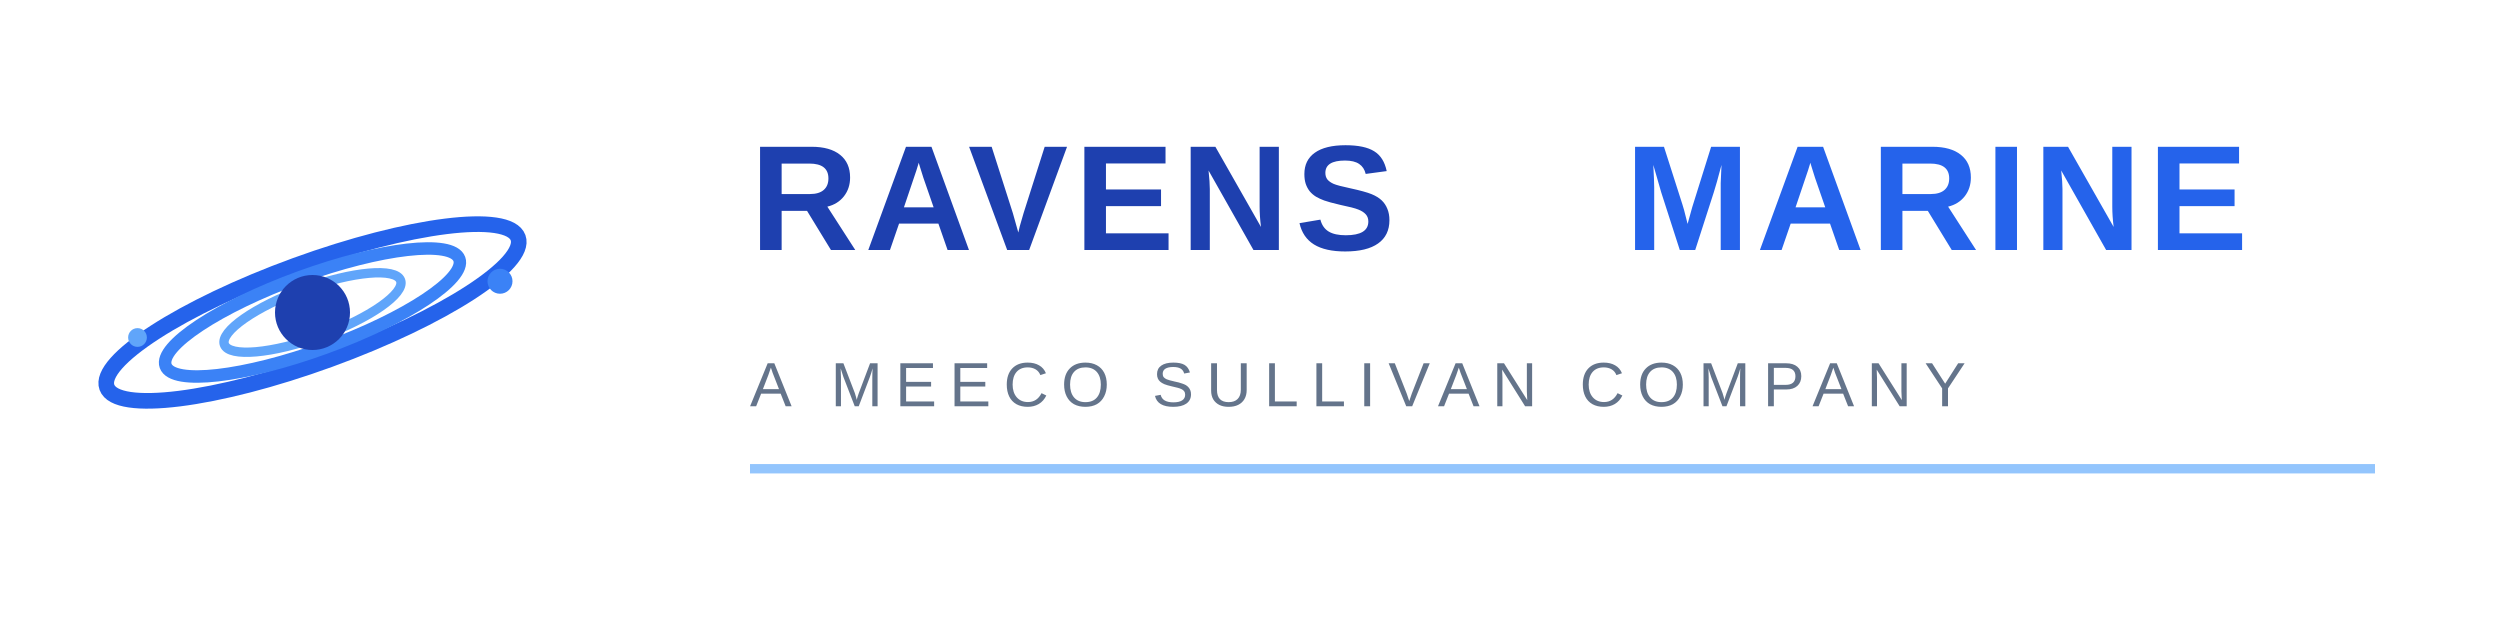
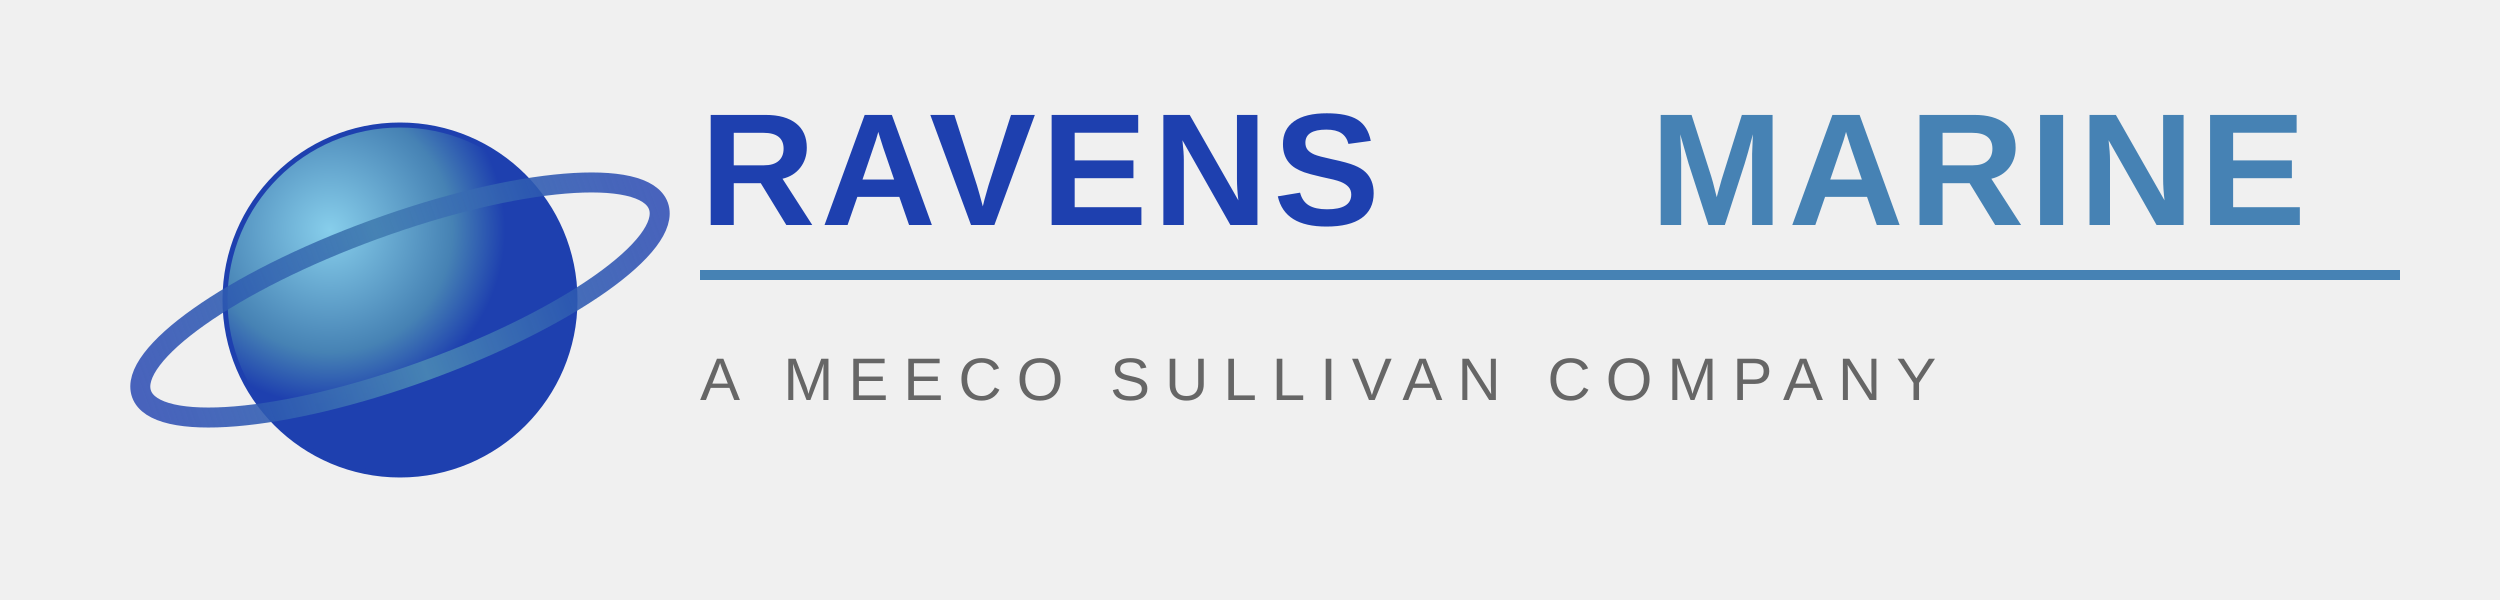
- <svg xmlns="http://www.w3.org/2000/svg" viewBox="0 0 400 100">
-   <rect width="400" height="100" fill="white" />
-   <g transform="translate(50, 50)">
-     <ellipse cx="0" cy="0" rx="35" ry="8" fill="none" stroke="#2563eb" stroke-width="2.5" transform="rotate(-20)" />
-     <ellipse cx="0" cy="0" rx="25" ry="6" fill="none" stroke="#3b82f6" stroke-width="2" transform="rotate(-20)" />
-     <ellipse cx="0" cy="0" rx="15" ry="4" fill="none" stroke="#60a5fa" stroke-width="1.5" transform="rotate(-20)" />
-     <circle cx="0" cy="0" r="6" fill="#1e40af" />
-     <circle cx="30" cy="-5" r="2" fill="#3b82f6" />
-     <circle cx="-28" cy="4" r="1.5" fill="#60a5fa" />
-   </g>
-   <text x="120" y="40" font-family="Arial, sans-serif" font-size="24" font-weight="bold" fill="#1e40af" letter-spacing="1px">RAVENS</text>
-   <text x="260" y="40" font-family="Arial, sans-serif" font-size="24" font-weight="bold" fill="#2563eb" letter-spacing="1px">MARINE</text>
-   <text x="120" y="65" font-family="Arial, sans-serif" font-size="10" fill="#64748b" letter-spacing="2px">A MEECO SULLIVAN COMPANY</text>
-   <line x1="120" y1="75" x2="380" y2="75" stroke="#93c5fd" stroke-width="1.5" />
+ <svg xmlns="http://www.w3.org/2000/svg" viewBox="0 0 500 120">
+   <defs>
+     <radialGradient id="sphereGradient" cx="0.3" cy="0.3">
+       <stop offset="0%" style="stop-color:#87CEEB;stop-opacity:1" />
+       <stop offset="70%" style="stop-color:#4682B4;stop-opacity:1" />
+       <stop offset="100%" style="stop-color:#1E40AF;stop-opacity:1" />
+     </radialGradient>
+     <linearGradient id="ringGradient" x1="0%" y1="0%" x2="100%" y2="0%">
+       <stop offset="0%" style="stop-color:#1E40AF;stop-opacity:0.8" />
+       <stop offset="50%" style="stop-color:#4682B4;stop-opacity:1" />
+       <stop offset="100%" style="stop-color:#1E40AF;stop-opacity:0.8" />
+     </linearGradient>
+   </defs>
+   <circle cx="80" cy="60" r="35" fill="url(#sphereGradient)" stroke="#1E40AF" stroke-width="1" />
+   <ellipse cx="80" cy="60" rx="55" ry="15" fill="none" stroke="url(#ringGradient)" stroke-width="4" transform="rotate(-20 80 60)" />
+   <text x="140" y="45" font-family="Arial, sans-serif" font-size="32" font-weight="bold" fill="#1E40AF" letter-spacing="1px">RAVENS</text>
+   <text x="330" y="45" font-family="Arial, sans-serif" font-size="32" font-weight="bold" fill="#4682B4" letter-spacing="1px">MARINE</text>
+   <line x1="140" y1="55" x2="480" y2="55" stroke="#4682B4" stroke-width="2" />
+   <text x="140" y="80" font-family="Arial, sans-serif" font-size="12" fill="#666666" letter-spacing="3px">A MEECO SULLIVAN COMPANY</text>
</svg>
